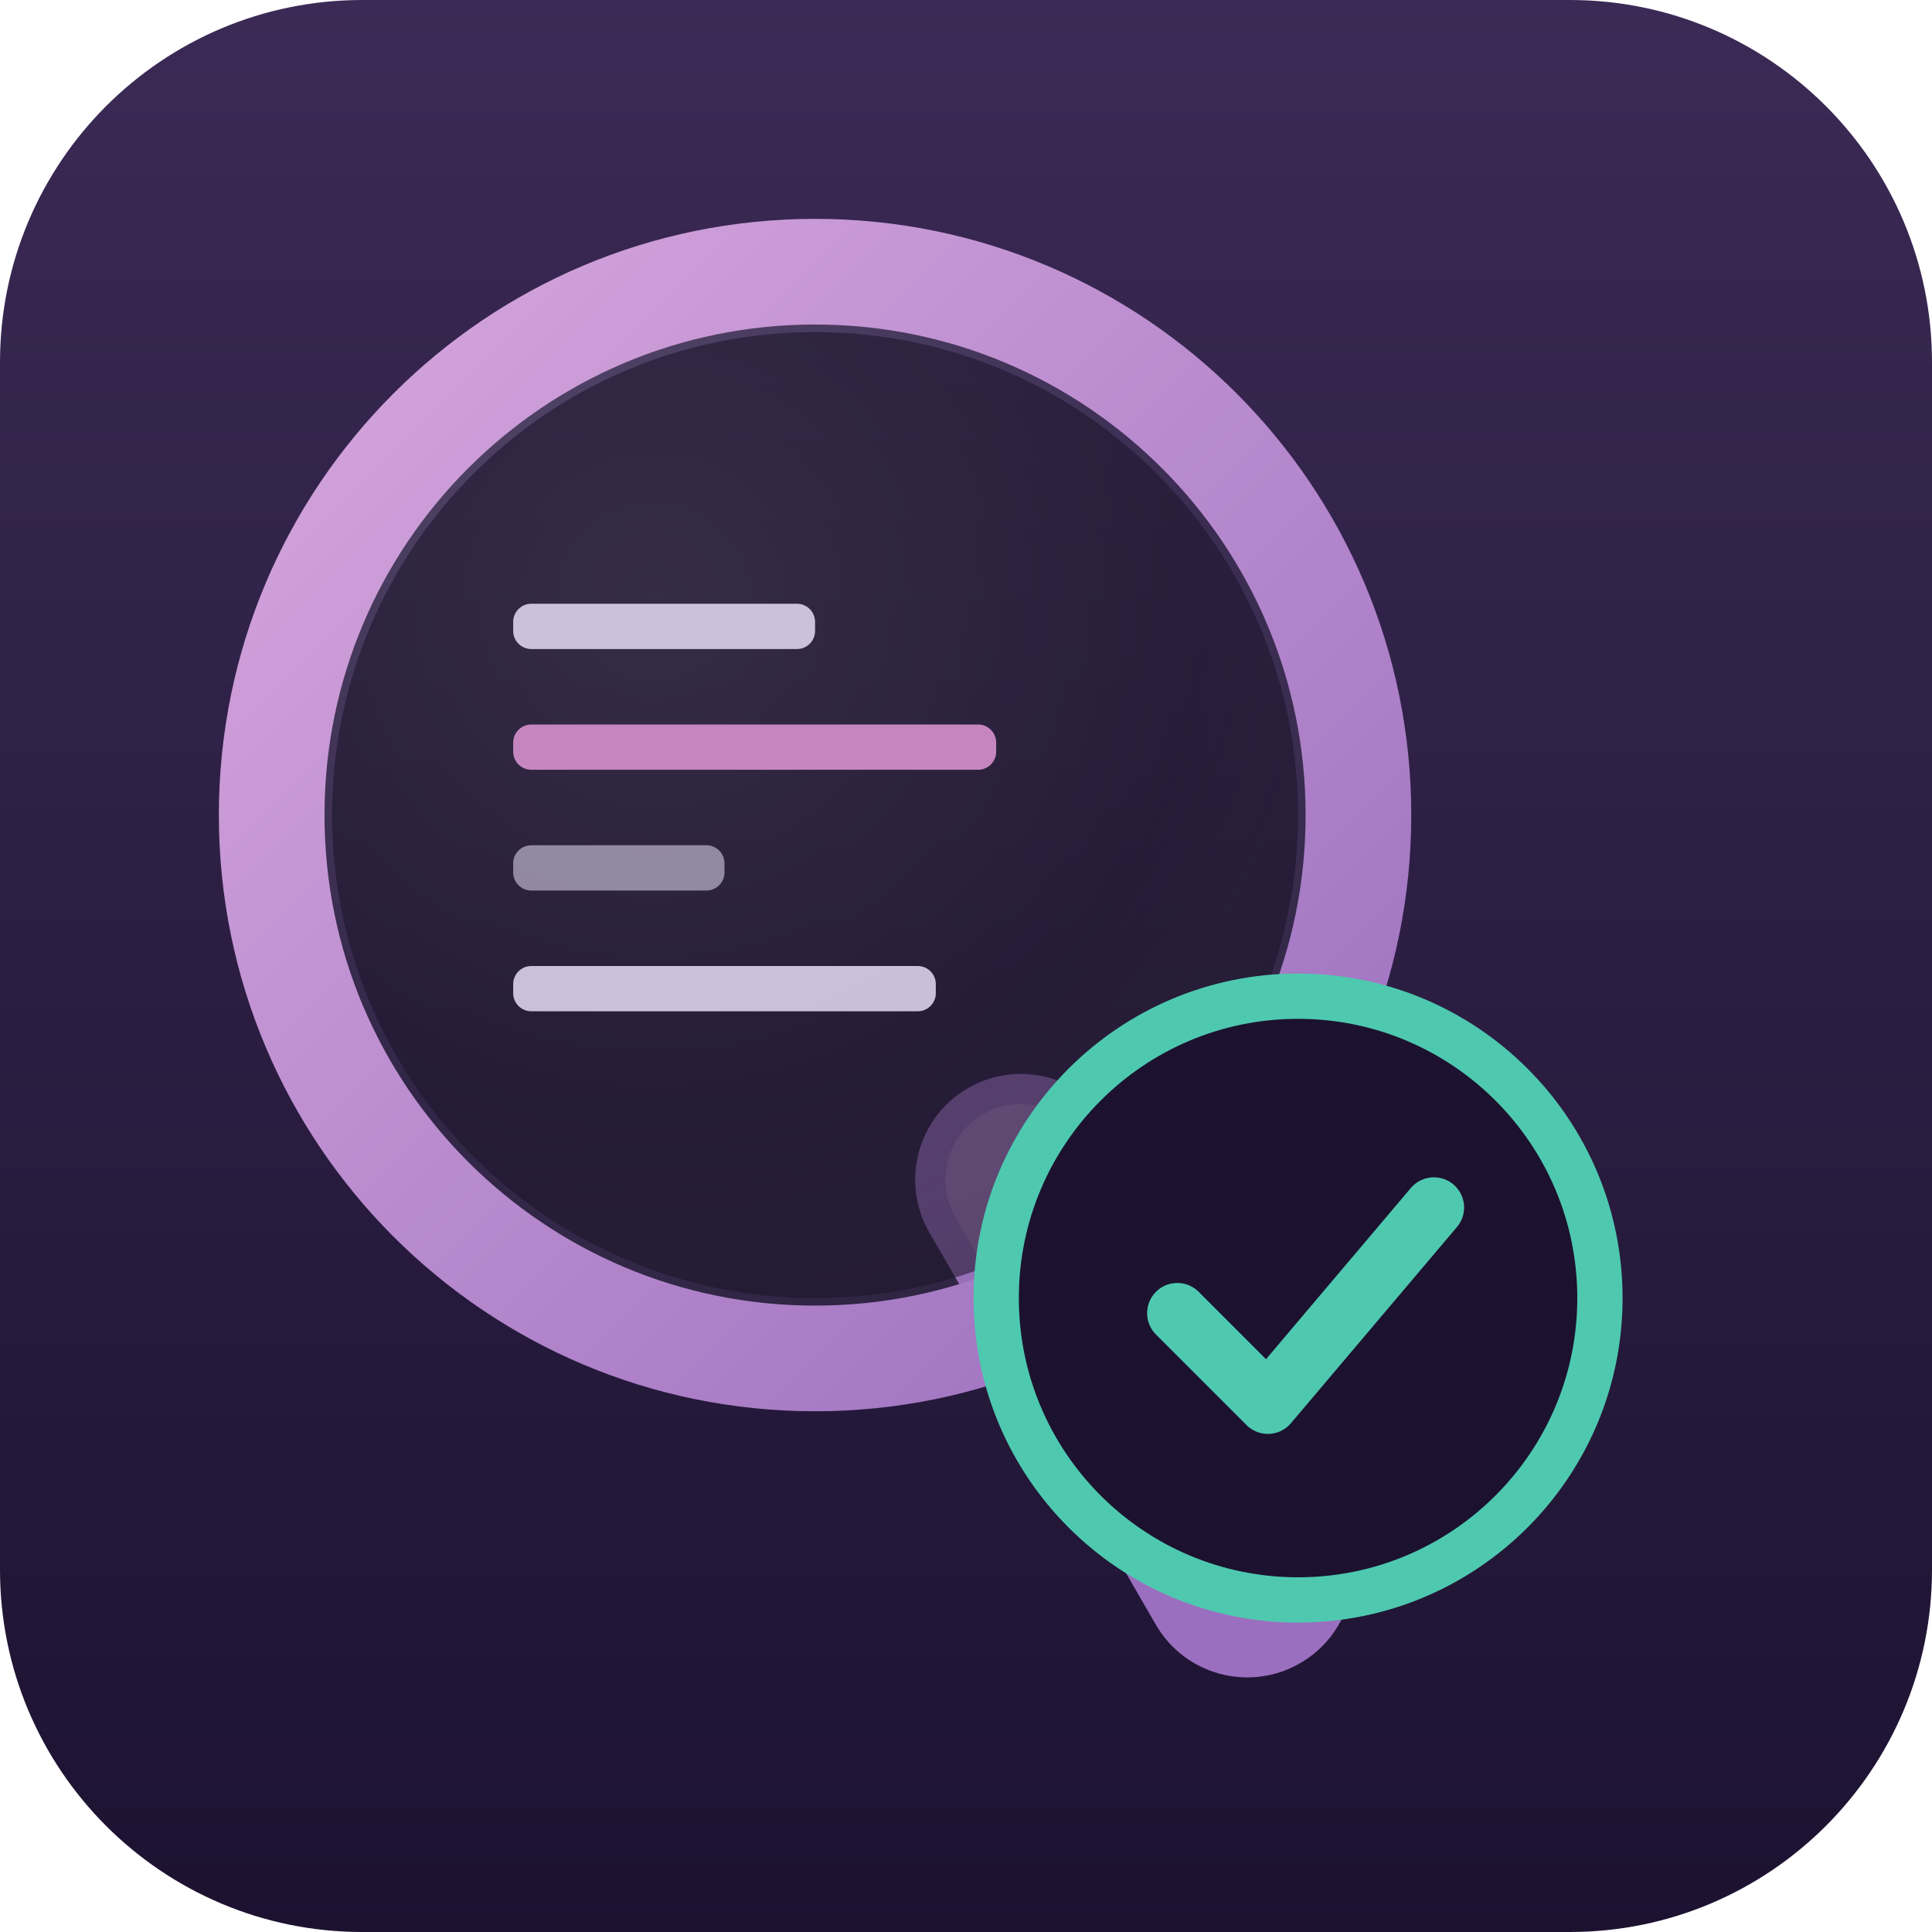
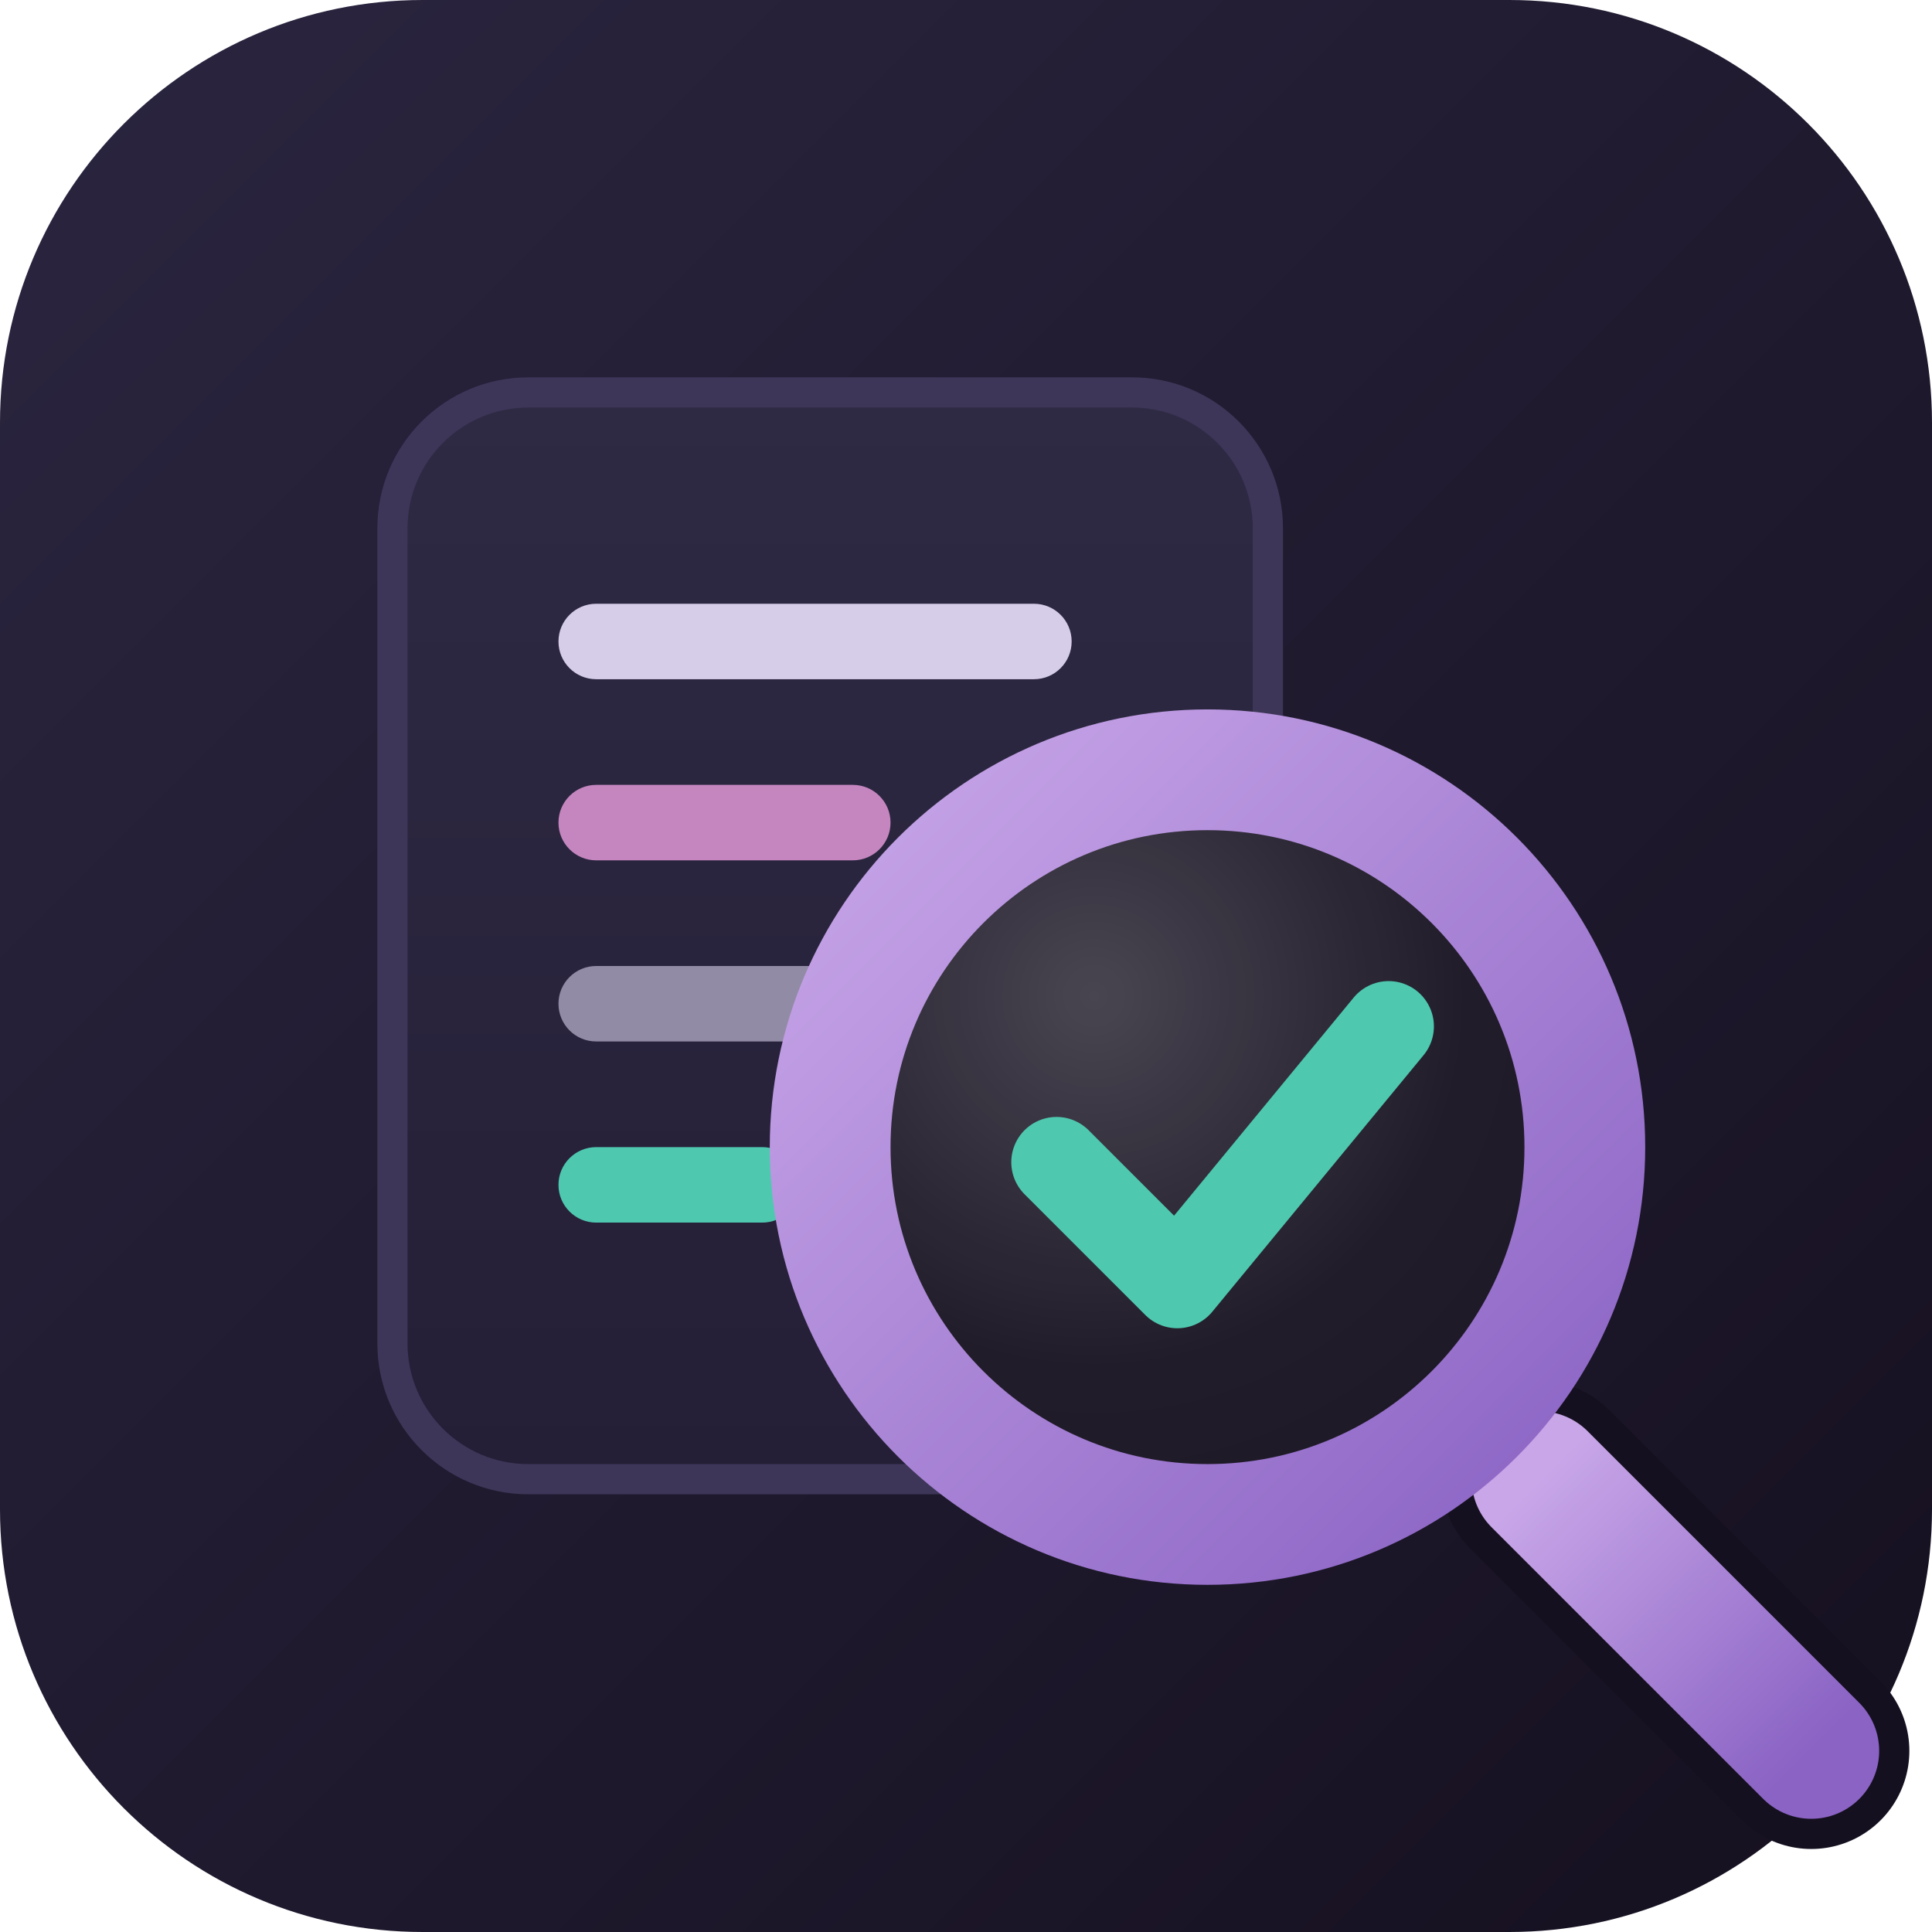
<svg xmlns="http://www.w3.org/2000/svg" viewBox="0 0 128 128" width="128" height="128">
  <defs>
-     <linearGradient id="bg" x1="0" y1="0" x2="0" y2="1">
-       <stop offset="0" stop-color="#3b2a55" />
-       <stop offset="1" stop-color="#1c1230" />
+     <linearGradient id="bg" x1="0" y1="0" x2="1" y2="1">
+       <stop offset="0" stop-color="#2b2540" />
+       <stop offset="1" stop-color="#15101f" />
    </linearGradient>
-     <linearGradient id="ring" x1="0" y1="0" x2="1" y2="1">
-       <stop offset="0" stop-color="#d6a6dd" />
-       <stop offset="1" stop-color="#9b6fbf" />
+     <linearGradient id="card" x1="0" y1="0" x2="0" y2="1">
+       <stop offset="0" stop-color="#2f2a44" />
+       <stop offset="1" stop-color="#241f36" />
    </linearGradient>
-     <radialGradient id="glass" cx="0.35" cy="0.3" r="0.85">
-       <stop offset="0" stop-color="#ffffff" stop-opacity="0.18" />
-       <stop offset="0.6" stop-color="#ffffff" stop-opacity="0.04" />
-       <stop offset="1" stop-color="#000000" stop-opacity="0.18" />
+     <linearGradient id="lens" x1="0" y1="0" x2="1" y2="1">
+       <stop offset="0" stop-color="#c8a6e8" />
+       <stop offset="1" stop-color="#8a63c4" />
+     </linearGradient>
+     <radialGradient id="glass" cx="0.35" cy="0.3" r="0.9">
+       <stop offset="0" stop-color="#ffffff" stop-opacity="0.22" />
+       <stop offset="0.55" stop-color="#ffffff" stop-opacity="0.05" />
+       <stop offset="1" stop-color="#000000" stop-opacity="0.10" />
    </radialGradient>
  </defs>
-   <rect x="0" y="0" width="128" height="128" rx="24" ry="24" fill="url(#bg)" />
-   <g transform="rotate(-30 56 56)">
-     <rect x="48" y="74" width="14" height="44" rx="7" ry="7" fill="#9b6fbf" />
-     <rect x="50" y="76" width="10" height="22" rx="5" ry="5" fill="#c69ad8" opacity="0.55" />
+   <rect x="0" y="0" width="128" height="128" rx="28" ry="28" fill="url(#bg)" />
+   <g>
+     <rect x="26" y="26" width="58" height="72" rx="9" ry="9" fill="url(#card)" stroke="#3d3658" stroke-width="2" />
+     <rect x="37" y="40" width="34" height="5" rx="2.5" fill="#e9e0fb" opacity="0.9" />
+     <rect x="37" y="52" width="22" height="5" rx="2.5" fill="#c586c0" />
+     <rect x="37" y="64" width="30" height="5" rx="2.5" fill="#e9e0fb" opacity="0.55" />
+     <rect x="37" y="76" width="16" height="5" rx="2.5" fill="#4ec9b0" />
  </g>
-   <circle cx="54" cy="54" r="36" fill="url(#glass)" stroke="url(#ring)" stroke-width="7" />
-   <circle cx="54" cy="54" r="32" fill="#1a1228" opacity="0.55" />
-   <g font-family="ui-monospace, SFMono-Regular, Menlo, monospace" font-size="9" fill="#e6dcf5">
-     <rect x="34" y="40" width="20" height="3" rx="1.2" fill="#e6dcf5" opacity="0.85" />
-     <rect x="34" y="48" width="32" height="3" rx="1.2" fill="#c586c0" />
-     <rect x="34" y="56" width="14" height="3" rx="1.2" fill="#e6dcf5" opacity="0.55" />
-     <rect x="34" y="64" width="28" height="3" rx="1.2" fill="#e6dcf5" opacity="0.85" />
-   </g>
-   <g transform="translate(86 86)">
-     <circle r="20" fill="#1c1230" stroke="#4ec9b0" stroke-width="3" />
-     <path d="M -8 1 L -2 7 L 9 -6" fill="none" stroke="#4ec9b0" stroke-width="4" stroke-linecap="round" stroke-linejoin="round" />
+   <g transform="translate(80 76)">
+     <line x1="22" y1="22" x2="40" y2="40" stroke="#15101f" stroke-width="13" stroke-linecap="round" />
+     <line x1="22" y1="22" x2="40" y2="40" stroke="url(#lens)" stroke-width="9" stroke-linecap="round" />
+     <circle cx="0" cy="0" r="25" fill="#15101f" />
+     <circle cx="0" cy="0" r="25" fill="url(#glass)" />
+     <circle cx="0" cy="0" r="25" fill="none" stroke="url(#lens)" stroke-width="8" />
+     <path d="M -10 1 L -2 9 L 12 -8" fill="none" stroke="#4ec9b0" stroke-width="6" stroke-linecap="round" stroke-linejoin="round" />
  </g>
</svg>
